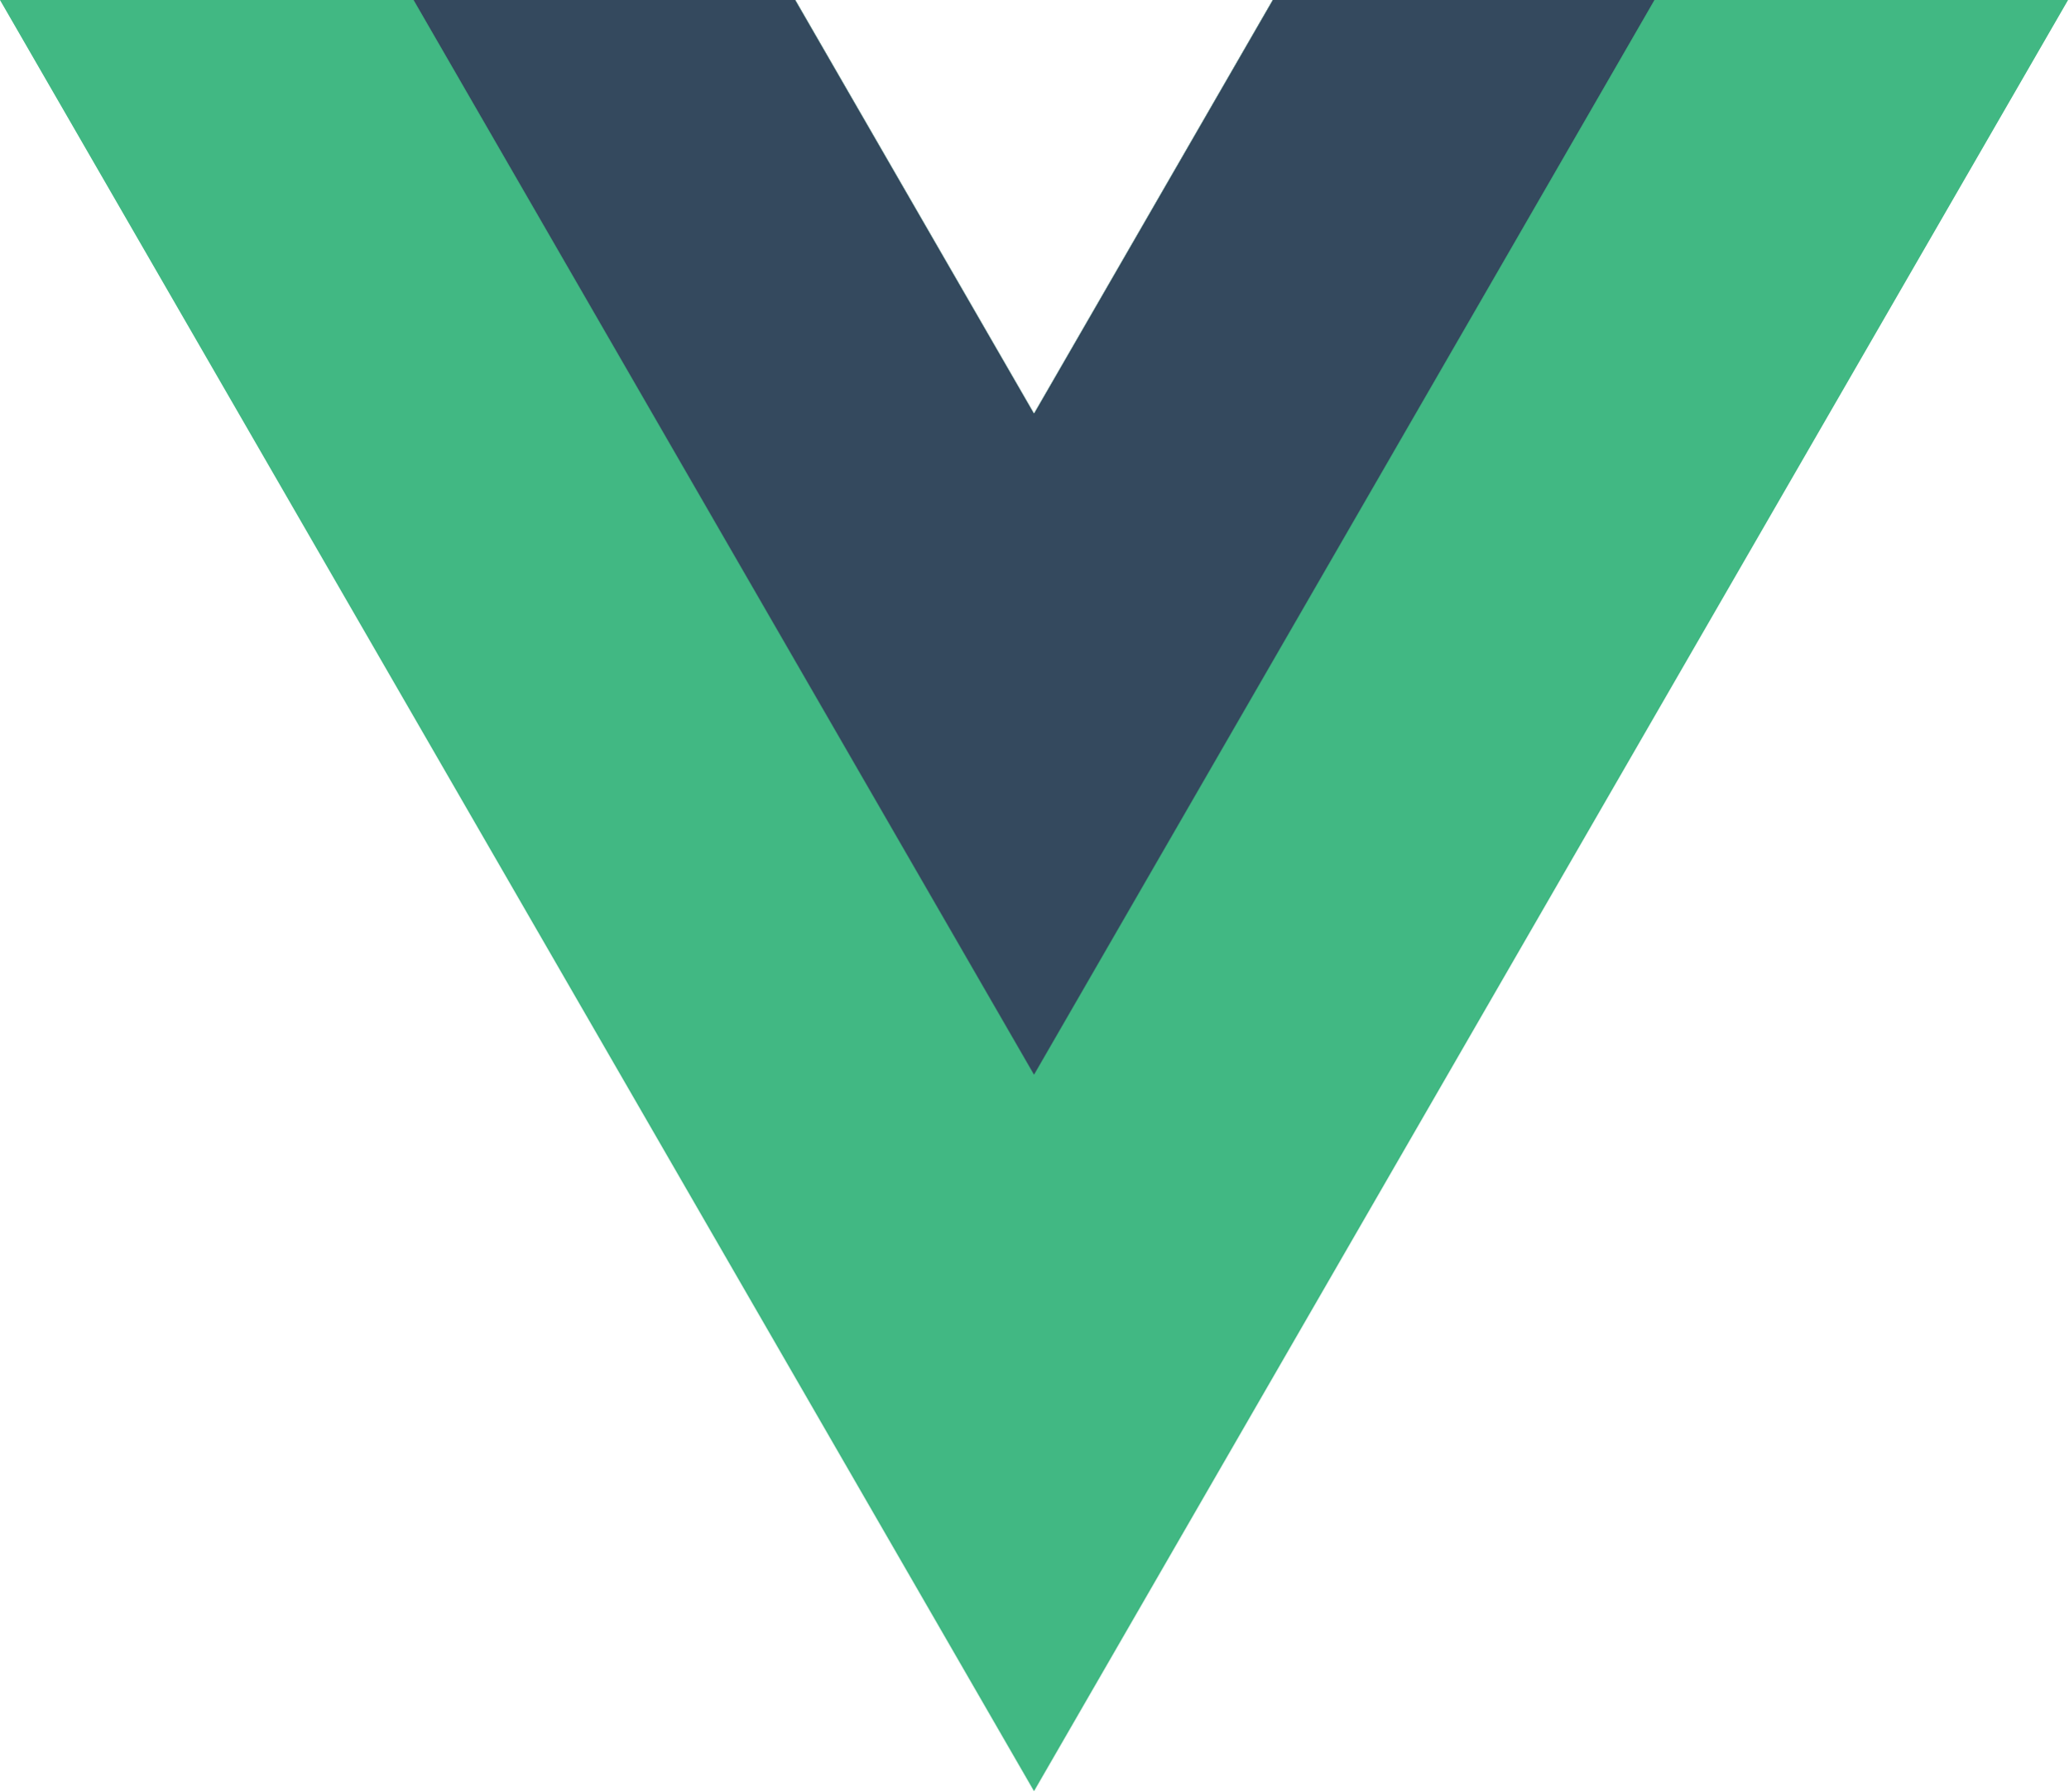
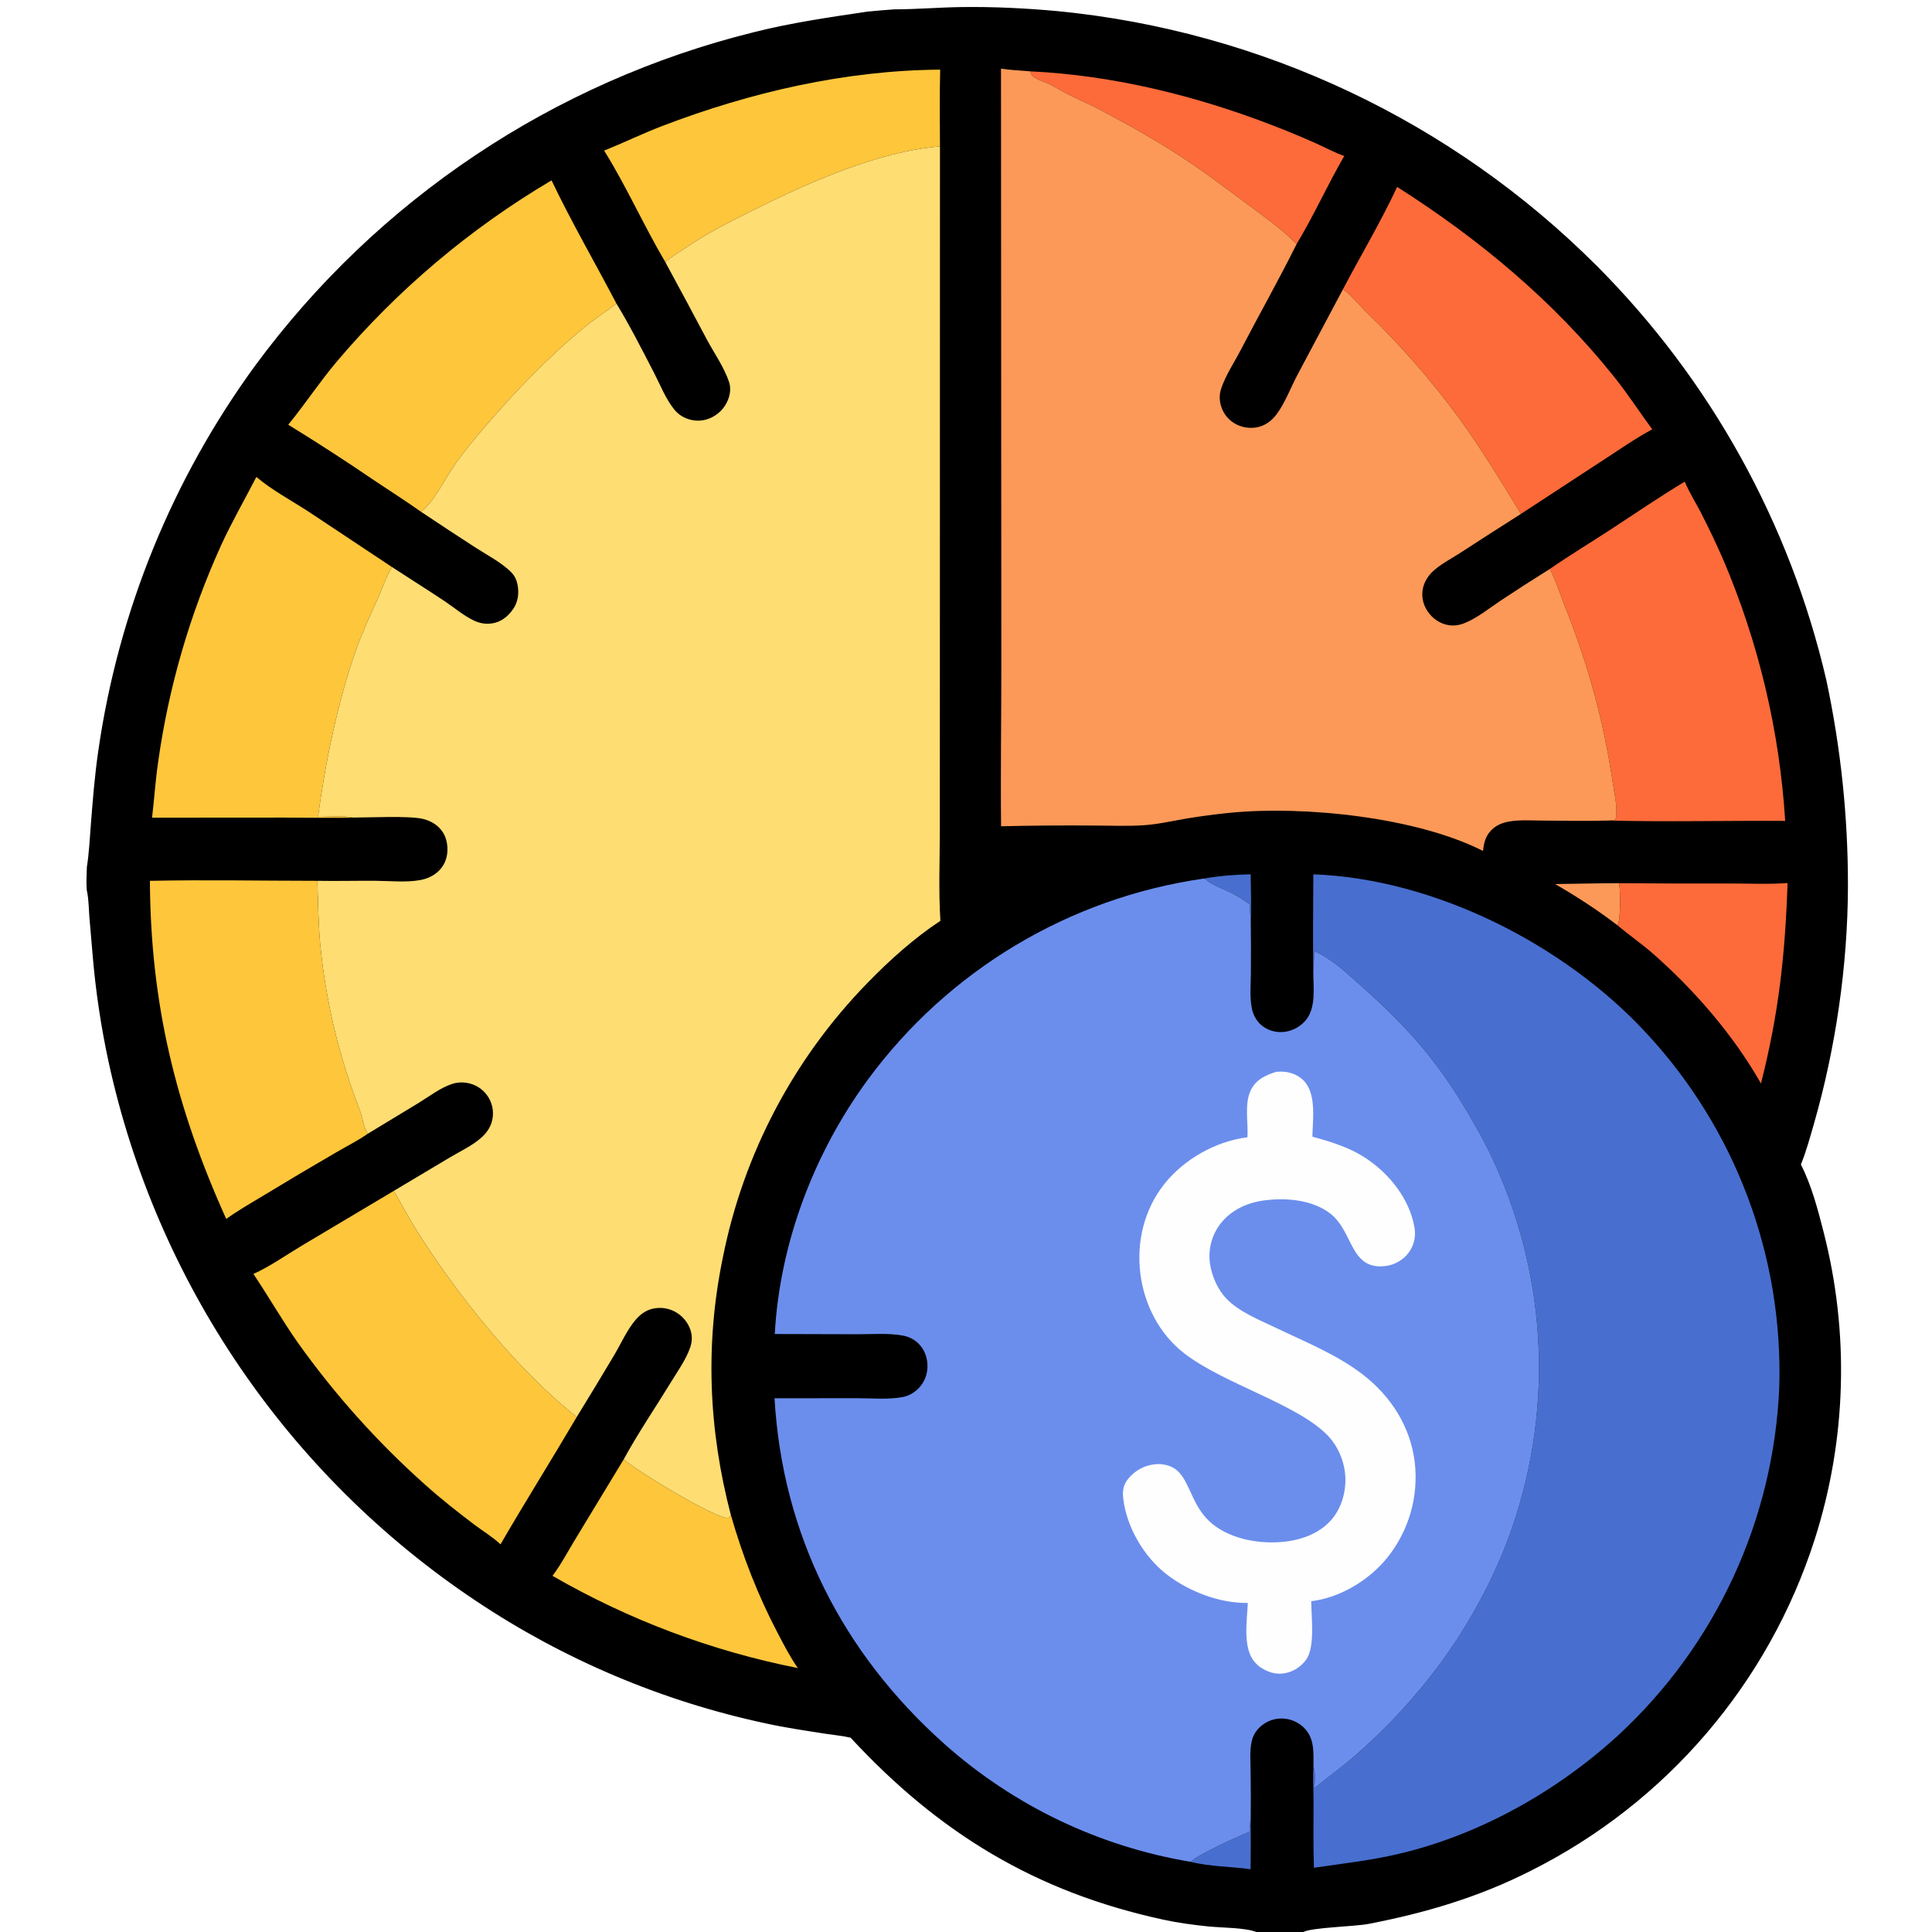
- <svg xmlns="http://www.w3.org/2000/svg" viewBox="0 0 261.76 226.69">
-   <path d="M161.096.001l-30.225 52.351L100.647.001H-.005l130.877 226.688L261.749.001z" fill="#41b883" />
-   <path d="M161.096.001l-30.225 52.351L100.647.001H52.346l78.526 136.01L209.398.001z" fill="#34495e" />
+ <svg xmlns="http://www.w3.org/2000/svg" width="512" height="512" style="display:block" viewBox="0 0 2048 2048">
+   <path d="M0 0h2048v2048H0V0zm0 0v2048h1155.98c-.74-1.11-.41-.44-.81-2.34-.11-.54-.22-1.09-.32-1.63-2.16-3.24-41.51-18.91-48.07-21-2.38-.75-3.57-.77-5.78.32l-.09 3.97c-4.19 3.64-38.37 1.73-45.91 1.68-.1-7.54-1.67-18.68.76-25.81 2.42-1.27 4.53-.9 7.17-.73l1.22.09.11-.48 1.81.69c-3.94-5.17-21.98-8.66-28.45-13.65a306.153 306.153 0 0 0-39.819-25.85c-4.766.84-21.521 3.88-25.049.95-2.175-1.81-10.55-30.88-18.914-38.49-3.679-3.34-8.817-3.28-12.789-5.86-2.561-1.66-2.176-4.42-2.603-7.22-4.104-3.75-27.777-26.42-30.39-27.34-1.503-.53-5.757-.25-7.485-.41-2.858-4.03-.814-9.59-4.137-13.16-6.414-6.87-37.339-1.97-47.384-3.19l-1.09-.14c.169-.04.344-.07.506-.13 5.872-2.36 9.84-2.46 16.131-2.05l1.364.1 2.241-3.84c3.941-.81 4.102 3.55 8.285 3.62 2.909-2.36 3.211-4.68 4.835-7.8 1.848-3.54 3.829-3.36 7.44-4.26l.158-.73-1.466-1.08c-11.032-.08-22.85-3.63-33.831-5.16-2.028-.28-3.366-.67-5.195-1.62l.492-1.81c-.403-.17-.776-.45-1.208-.5-2.422-.28-4.577.26-7.129-.26-14.444-2.89-29.104-4.62-43.523-7.79-7.277-1.6-14.558-5.59-21.821-6.49-7.169-.88-16.238-2.35-23.043-4.72-4.831-1.68-9.075-4.4-14.216-5.18-8.909-1.35-30.429-7.83-39.266-11.2-2.219-.85-1.873-1.33-2.815-3.38a126.115 126.115 0 0 1-3.299-.18c-19.667-1.31-41.552-12.47-59.468-20.48-29.808-13.33-59.322-27.19-87.501-43.74-10.29-6.04-18.939-14.25-28.868-20.86-21.307-14.17-43.183-28.19-63.723-43.42-29.75-22.07-58.125-47.15-84.652-72.96-22.981-22.35-42.781-46.72-64.36-70.24-3.953-4.31-11.047-6.88-14.243-11.33-6.724-9.36-8.06-17.3-17.113-27.66-.35-.01-.702 0-1.05-.04-5.038-.58-11.114-11.26-14.133-15.41-.19-3.36-.718-6.37-1.483-9.64l-1.099 2.12c-1.176-1.08-.771-.51-1.518-2.08-2.117-4.46-9.857-19.17-13.201-22.41-.788-.76-2.917-1.51-3.961-2.05-4.473-10.08-11.135-19.16-16.825-28.58-11.378-18.85-23.343-39.1-31.207-59.71l-1.675 1.18-1.076-.43-.526-1.68 1.409-1.92c-5.005-8.18-14.255-22.55-15.453-31.91-.084-.65-.051-1.33-.221-1.97-.625-2.35-3.157-2.59-5.198-3.4-.458-1.68-.364-.93-.4-2.64-.071-3.36-.185-6.92-1.82-9.98-3.621-6.76-8.19-12.98-9.117-20.81-.23-1.95-.274-2.72-1.081-4.57-.551-.2-2.628-.91-3.05-1.23-2.342-1.77-.116-6.76-.256-9.64l-3.386-1.99c-3.401-4.75-3.98-13.28-4.917-19.04-1.987-1.25-1.231-.86-3.205-1.79-.436-.21-.876-.4-1.314-.6l-.006-1.04 1.455-.46c-3.985-6.38-3.427-13.34-5.772-20.08-4.193-12.07-12.21-31.98-14.159-44.05-5.631-34.86-15.843-60.4-17.918-98.05l-1.114.85-1.315-.24c-2.512-9.05-1.415-20.35-1.192-29.68h.027l-1.192-1.53-1.236 2.21-.636-.56c-.27-10.15-2.317-21.02-1.61-31.06l1.88-.69c-.61-4.01-1.416-7.9-2.364-11.84-.182 3.42-.5 6.49-1.32 9.82-2.544-7.74.68-61.321 1.596-72.749-.767-8.194-.167-16.599.061-24.819-6.372-39.603 7.365-132.106 14.679-174.001 1.924-11.021 5.605-22.209 7.99-33.211l-.927-1.116-2.126-.092c-.001-.43-.034-.861-.001-1.289.213-2.801 1.288-6.734 3.292-8.741.738 1.274.417.501.665 2.684.071.621.128 1.243.191 1.865.991-4.204 1.701-8.951 3.382-12.918.865-2.04-2.005-3.853-1.778-6.811a28.927 28.927 0 0 1 2.5 3.793c.278.497.544 1 .816 1.5-1.244-5.689 6.188-23.068 7.903-29.195 2.256-8.061 1.747-16.502 3.755-24.473l1.147-.553 2.381 1.583c1.196-19.344 29.813-83.238 39.422-104.237 4.7-10.271 11.573-21.56 14.114-32.529 3.054-13.177 9.893-23.311 16.474-35.076a895.502 895.502 0 0 1 107.832-150.649c10.748-11.99 21.448-24.187 32.656-35.746 6.165-6.358 14.141-11.871 19.322-19.027 1.817-2.508 7.077-6.259 7.644-8.702-1.273.558-2.278 1.115-3.704 1.066-6.155-.208-12.677 2.152-18.573-.141-.406-.158-.803-.339-1.204-.509-1.824 2.585 1.083 12.301.026 15.954-.571 1.974-1.747 2.527-3.294 3.599a189.053 189.053 0 0 0-10.867 8.128c.35-.511.991-1.4 1.193-1.938 1.437-3.825 2.58-4.363 5.35-7.255 5.698-5.948 4.853-10.851 4.646-18.53 6.884.126 17.734 1.102 23.551-2.976 2.572-1.804 3.28-4.266 3.718-7.188.292-1.945.562-3.518 1.311-5.365l3.272 2.049c8.201-3.397 11.281-10.059 17.483-15.702 3.024-2.751 6.939-4.632 10.154-7.261 5.17-4.227 4.244-17.161 4.78-23.721l1.425 1.071c8.139.833 22.506-8.051 29.169-12.698 11.802-8.23 7.245-5.498 9.251-16.249l.374 1.24c3.751.649 10.144-.977 13.421-2.866 3.395-1.958 1.776-7.528 2.726-11.259 1.725.415 1.071.213 2.701.776l1.116.395c15.495-3.423 7.069-18.444 12.374-23.91l.731 1.831.968-.516c1.436-2.685 9.908-1.218 13.32-2.387 4.619-1.583 6.82.085 11.145 1.679 3.13 1.154 4.043 1.949 7.078.524.622-1.321 1.848-4.606 2.965-5.468 3.24-2.5 14.722-4.747 19.796-8.052 6.223-4.055 18.806-18.199 22.557-20.063 4.151-2.063 10.119 1.405 13.989-.974l-2.086-.98c6.081-2.446 11.967-5.595 18.279-7.383l2.396 1.462c3.953-2.618 7.829-9.443 10.716-13.334 1.426.3 1.637.386 3.281.5 13.097.91 11.312-8.201 18.432-15.265l.371 2.556.673-1.655c6.847 3.65 9.141-2.254 14.783-4.588 5.443-2.253 11.662-.526 17.418-1.741 6.451-5.027-.133-19.641 3.157-27.211 7.517-.14 15.094-.076 22.601-.417.206-.009.41-.04.615-.06l-.543 1.134 1.408-.446c2.455 4.025-.139 10.244 2.609 13.593l5.754-.203c.411 2.103.042 1.019 1.266 3.193 2.214.174 2.198-.44 3.853-1.776l1.183.299 1.499-.988-.623-1.25-3.183-.326-.514-.636c7.174-3.048 15.59-3.385 22.502-6.602 3.791-1.764 8.271-2.39 11.895-4.38 10.615-5.832 7.79-5.87 20.948-5.878l2.032.008C760.714 19.257 759.072 5.537 759 0H0zm924 0c-3.955.487-9.568-.2-12.984 1.453 4.009 2.35 10.138-.728 13.364 2.144l-.416-1.148 1.51.6-.04-.576.792.195c-2.635 1.684-3.463 2.067-4.993 4.893l.442 1.4c8.337-.007 18.433-1.176 26.424.946 23.402-.031 46.811-2.045 70.211-2.405 33.98-.522 69.56 1.198 103.41 4.358a937.018 937.018 0 0 1 570.68 269.692 914.846 914.846 0 0 1 243.59 439.374 1038.68 1038.68 0 0 1 22.91 218.882c-.26 83.902-13.02 171.532-36.24 252.152-4.1 14.22-8.06 28.73-13.62 42.47 11.1 21.75 18.01 47.73 24 71.38a588.966 588.966 0 0 1-9.22 325.49 596.714 596.714 0 0 1-301.47 351.96c-54.69 27.81-111.57 44.59-171.67 56.17-14.82 2.86-59.53 3.66-69.14 8.57H2048V0H924zM92.033 943.881c-.916 11.428-4.14 65.009-1.596 72.749.82-3.33 1.138-6.4 1.32-9.82.948 3.94 1.755 7.83 2.364 11.84l-1.88.69c-.707 10.04 1.34 20.91 1.61 31.06l.636.56 1.236-2.21 1.192 1.53h-.027c-.223 9.33-1.32 20.63 1.192 29.68l1.315.24 1.114-.85c2.075 37.65 12.287 63.19 17.918 98.05 1.949 12.07 9.966 31.98 14.159 44.05 2.345 6.74 1.787 13.7 5.772 20.08l-1.455.46.006 1.04c.438.2.878.39 1.314.6 1.974.93 1.218.54 3.205 1.79.937 5.76 1.516 14.29 4.917 19.04l3.386 1.99c.14 2.88-2.086 7.87.256 9.64.422.32 2.499 1.03 3.05 1.23.807 1.85.851 2.62 1.081 4.57.927 7.83 5.496 14.05 9.117 20.81 1.635 3.06 1.749 6.62 1.82 9.98.036 1.71-.058.96.4 2.64 2.041.81 4.573 1.05 5.198 3.4.17.64.137 1.32.221 1.97 1.198 9.36 10.448 23.73 15.453 31.91l-1.409 1.92.526 1.68 1.076.43 1.675-1.18c7.864 20.61 19.829 40.86 31.207 59.71 5.69 9.42 12.352 18.5 16.825 28.58 1.044.54 3.173 1.29 3.961 2.05 3.344 3.24 11.084 17.95 13.201 22.41.747 1.57.342 1 1.518 2.08l1.099-2.12c.765 3.27 1.293 6.28 1.483 9.64 3.019 4.15 9.095 14.83 14.133 15.41.348.04.7.03 1.05.04 9.053 10.36 10.389 18.3 17.113 27.66 3.196 4.45 10.29 7.02 14.243 11.33 21.579 23.52 41.379 47.89 64.36 70.24 26.527 25.81 54.902 50.89 84.652 72.96 20.54 15.23 42.416 29.25 63.723 43.42 9.929 6.61 18.578 14.82 28.868 20.86 28.179 16.55 57.693 30.41 87.501 43.74 17.916 8.01 39.801 19.17 59.468 20.48a126.115 126.115 0 0 0 3.299.18c.942 2.05.596 2.53 2.815 3.38 8.837 3.37 30.357 9.85 39.266 11.2 5.141.78 9.385 3.5 14.216 5.18 6.805 2.37 15.874 3.84 23.043 4.72 7.263.9 14.544 4.89 21.821 6.49 14.419 3.17 29.079 4.9 43.523 7.79 2.552.52 4.707-.02 7.129.26.432.05.805.33 1.208.5l-.492 1.81c1.829.95 3.167 1.34 5.195 1.62 10.981 1.53 22.799 5.08 33.831 5.16l1.466 1.08-.158.73c-3.611.9-5.592.72-7.44 4.26-1.624 3.12-1.926 5.44-4.835 7.8-4.183-.07-4.344-4.43-8.285-3.62l-2.241 3.84-1.364-.1c-6.291-.41-10.259-.31-16.131 2.05-.162.06-.337.09-.506.13l1.09.14c10.045 1.22 40.97-3.68 47.384 3.19 3.323 3.57 1.279 9.13 4.137 13.16 1.728.16 5.982-.12 7.485.41 2.613.92 26.286 23.59 30.39 27.34.427 2.8.042 5.56 2.603 7.22 3.972 2.58 9.11 2.52 12.789 5.86 8.364 7.61 16.739 36.68 18.914 38.49 3.528 2.93 20.283-.11 25.049-.95a306.153 306.153 0 0 1 39.819 25.85c6.47 4.99 24.51 8.48 28.45 13.65l-1.81-.69-.11.48-1.22-.09c-2.64-.17-4.75-.54-7.17.73-2.43 7.13-.86 18.27-.76 25.81 7.54.05 41.72 1.96 45.91-1.68l.09-3.97c2.21-1.09 3.4-1.07 5.78-.32 6.56 2.09 45.91 17.76 48.07 21 .1.54.21 1.09.32 1.63.4 1.9.07 1.23.81 2.34h175.69c-11.66-4.67-36.73-4.48-50.18-5.83-16.19-1.63-32.13-3.75-48.05-7.19-135.38-29.25-238.047-91.67-331.771-192.95-8.528-2-17.668-2.79-26.339-4.14-21.217-3.3-42.516-6.39-63.496-11a887.47 887.47 0 0 1-307.362-129.9 922.452 922.452 0 0 1-389.515-572.01 885.608 885.608 0 0 1-16.835-113.41l-3.398-39.778c-.673-8.883-.69-18.205-2.478-26.933-.066-.327-.142-.652-.213-.978zM759 0c.072 5.537 1.714 19.257-1.903 23.031l-2.032-.008c-13.158.007-10.333.046-20.948 5.878-3.624 1.99-8.104 2.616-11.895 4.38-6.912 3.217-15.328 3.554-22.502 6.602l.514.636 3.183.326.623 1.25-1.499.988-1.183-.3c-1.655 1.337-1.639 1.951-3.853 1.777-1.224-2.174-.855-1.09-1.266-3.193l-5.754.203c-2.748-3.349-.154-9.568-2.609-13.593l-1.408.446.543-1.135c-.205.02-.409.052-.615.061-7.507.34-15.084.276-22.601.416-3.29 7.57 3.294 22.185-3.157 27.212-5.756 1.215-11.975-.512-17.418 1.74-5.642 2.335-7.936 8.24-14.783 4.589l-.673 1.656-.371-2.557c-7.12 7.064-5.335 16.174-18.432 15.265-1.644-.114-1.855-.2-3.281-.5-2.887 3.89-6.763 10.716-10.716 13.334l-2.396-1.462c-6.312 1.788-12.198 4.937-18.279 7.383l2.086.98c-3.87 2.38-9.838-1.09-13.989.974-3.751 1.864-16.334 16.008-22.557 20.063-5.074 3.305-16.556 5.552-19.796 8.052-1.117.862-2.343 4.147-2.965 5.468-3.035 1.425-3.948.63-7.078-.524-4.325-1.594-6.526-3.262-11.145-1.679-3.412 1.169-11.884-.298-13.32 2.387l-.968.516-.731-1.831c-5.305 5.466 3.121 20.487-12.374 23.91l-1.116-.395c-1.63-.563-.976-.361-2.701-.776-.95 3.731.669 9.301-2.726 11.259-3.277 1.889-9.67 3.515-13.421 2.866l-.374-1.24c-2.006 10.751 2.551 8.019-9.251 16.249-6.663 4.647-21.03 13.531-29.169 12.698l-1.425-1.071c-.536 6.56.39 19.494-4.78 23.721-3.215 2.629-7.13 4.51-10.154 7.261-6.202 5.643-9.282 12.305-17.483 15.702l-3.272-2.049c-.749 1.847-1.019 3.42-1.311 5.365-.438 2.922-1.146 5.384-3.718 7.188-5.817 4.078-16.667 3.102-23.551 2.976.207 7.679 1.052 12.582-4.646 18.53-2.77 2.892-3.913 3.43-5.35 7.255-.202.538-.843 1.427-1.193 1.938a189.053 189.053 0 0 1 10.867-8.128c1.547-1.072 2.723-1.625 3.294-3.599 1.057-3.653-1.85-13.369-.026-15.954.401.17.798.351 1.204.509 5.896 2.293 12.418-.067 18.573.141 1.426.049 2.431-.508 3.704-1.066-.567 2.443-5.827 6.194-7.644 8.702-5.181 7.156-13.157 12.669-19.322 19.027-11.208 11.559-21.908 23.756-32.656 35.746a895.502 895.502 0 0 0-107.832 150.649c-6.581 11.765-13.42 21.899-16.474 35.076-2.541 10.969-9.414 22.258-14.114 32.529-9.609 20.999-38.226 84.893-39.422 104.237l-2.381-1.583-1.147.553c-2.008 7.971-1.499 16.412-3.755 24.473-1.715 6.127-9.147 23.506-7.903 29.195-.272-.5-.538-1.003-.816-1.5a28.927 28.927 0 0 0-2.5-3.793c-.227 2.958 2.643 4.771 1.778 6.811-1.681 3.967-2.391 8.714-3.382 12.918-.063-.622-.12-1.244-.191-1.865-.248-2.183.073-1.41-.665-2.684-2.004 2.007-3.079 5.94-3.292 8.741-.033.428 0 .859.001 1.289l2.126.092.927 1.116c-2.385 11.002-6.066 22.19-7.99 33.211-7.314 41.895-21.051 134.398-14.679 174.001 2.342-14.918 3.067-30.355 4.244-45.409 2.015-25.778 4.079-51.854 7.815-77.451A913.387 913.387 0 0 1 270.444 387.62a935.868 935.868 0 0 1 528.66-353.487c39.664-10.034 80.014-15.816 120.415-21.836a1003.64 1003.64 0 0 1 28.58-2.39c-7.991-2.122-18.087-.953-26.424-.946l-.442-1.4c1.53-2.826 2.358-3.21 4.993-4.893l-.792-.195.04.576-1.51-.6.416 1.148c-3.226-2.872-9.355.207-13.364-2.144C914.432-.2 920.045.487 924 0H759z" />
+   <path fill="#486FCF" d="M1275.83 931.368c16.19-2.889 33.45-4.283 49.91-4.572.12 16.469.97 33.289.11 49.719a736.867 736.867 0 0 1-1.17-17.972 163.243 163.243 0 0 0-17.75-11.16c-5.27-2.895-25.4-10.76-27.42-14.1-.23-.386-.42-.797-.64-1.195l-3.04-.72zM1324.58 1941.78c.11-4.56.42-8.85 1.22-13.34a2684.39 2684.39 0 0 1-.14 53.02c-20.9-2.94-42.92-2.63-63.39-7.84.16-.11.35-.18.48-.32 6.64-7.14 49.93-26.87 61.83-31.52z" />
+   <path fill="#FD9958" d="M1648.43 937.126c22.69-.237 45.34-.889 68.04-.904 1.08 8.195 1.9 38.046-1.81 44.682-20.64-15.861-43.64-30.842-66.23-43.778z" />
+   <path fill="#FD6B3A" d="M1092.14 75.63c87.68 4.1 175.65 25.828 257.36 57.43a967.924 967.924 0 0 1 45.48 18.885c9.84 4.431 19.82 9.848 29.98 13.426-17.64 30.372-32.49 63.562-50.46 93.276-16.57-16.489-36.67-30.683-55.42-44.594-21.07-15.627-42.09-31.533-64-45.986-28.66-18.905-59.3-35.994-89.63-52.054-10.84-5.736-22.08-10.367-32.98-15.876-6.91-3.49-13.47-7.74-20.44-11.07-4.52-2.164-9.23-3.373-13.69-5.858-4.26-2.382-4.91-2.992-6.2-7.579zM1716.47 936.222a10373.6 10373.6 0 0 0 115.71.318c20.64-.04 42.15 1.016 62.72-.478-2.57 76.258-9.33 138.178-28.21 212.508-28.98-51.19-70.78-99.41-114.95-138.07-11.91-10.42-25.03-19.367-37.08-29.596 3.71-6.636 2.89-36.487 1.81-44.682z" />
+   <path fill="#FEC63B" d="M661.171 1546.97c12.158 11.25 96.136 62.35 110.036 62.08 1.657-.03 2.229-1.08 3.215-2.31.147-.18.245-.39.367-.59 12.77 44.12 28.577 84.94 49.954 125.65 6.479 12.33 12.988 24.97 20.981 36.41a849.524 849.524 0 0 1-260.067-97.76c9.096-11.99 16.45-26.16 24.311-39.02l51.203-84.46zM640.424 159.67c20.607-8.314 40.667-18.097 61.407-26.038 93.713-35.88 194.065-59.089 294.79-59.81-.662 27.095-.36 54.257-.219 81.357-65.759 5.397-138.985 38.233-197.79 67.444-25.133 12.486-49.378 24.662-72.559 40.594-6.713 4.613-14.892 9.091-20.806 14.581-22.838-38.63-41.058-79.99-64.823-118.128z" />
+   <path fill="#FD6B3A" d="M1481.05 198.139c87.04 55.424 165.53 120.676 230.18 201.551 14.31 17.9 26.66 37.004 40.22 55.425-17.78 9.523-34.65 21.363-51.58 32.347l-87.62 57.293c-20.82-34.155-42.37-69.538-65.83-101.881a894.103 894.103 0 0 0-98.05-112.062c-7.12-6.849-16.76-19.18-24.85-24.03 19.06-36.202 40.19-71.58 57.53-108.643z" />
+   <path fill="#FEC63B" d="M305.549 450.218c17.654-21.547 32.952-44.935 50.959-66.34a894.075 894.075 0 0 1 228.156-192.671c21.141 44.271 46.023 87.122 68.788 130.605-10.879 8.463-22.49 15.733-33.173 24.495-39.011 31.996-74.491 68.973-107.265 107.238a603.148 603.148 0 0 0-29.675 37.197c-10.426 14.479-23.503 41.93-37.135 51.685-16.205-11.431-33.042-22.151-49.524-33.198a2261.37 2261.37 0 0 0-91.131-59.011zM158.903 933.709c59.085-1.192 118.414-.04 177.525-.001.785 22.183 1.006 44.589 2.974 66.702a657.681 657.681 0 0 0 41.868 175.98c2.997 7.53 4.099 19.08 8.674 25.37-10.589 7.39-22.893 13.51-34.056 20.08a4238.48 4238.48 0 0 0-76.056 45.15c-13.394 8.13-27.327 15.96-40.005 25.16-53.486-118.58-80.233-227.75-80.924-358.441z" />
+   <path fill="#FD6B3A" d="m1785.91 510.56.41.971c4.59 10.791 11.03 20.991 16.46 31.391a904.338 904.338 0 0 1 23.99 50.492 839.597 839.597 0 0 1 65.62 276.781c-62.44-.389-125.18 1.173-187.58-.377 2.74-.138 5.13-.327 7.78-1.105 2.67-10.896-1.17-26.942-2.82-38.019-10.01-67.501-26.14-125.505-51.21-188.807-5.03-12.689-9.37-26.757-15.7-38.737 20.59-14.313 42.19-27.282 63.19-40.992 26.5-17.295 52.75-35.295 79.86-51.598z" />
+   <path fill="#FEC63B" d="M271.744 505.572c16.404 13.908 37.025 24.889 55.123 36.656l88.618 58.844c-5.806 9.504-9.933 22.107-14.574 32.395-8.189 18.153-16.81 36.571-23.462 55.345-19.367 54.661-32.621 119.591-40.354 177.095 10.57.006 27.189-1.579 37.068.745-24.226.58-48.599.024-72.839.025l-140.138.098c2.352-19.652 3.572-39.304 6.431-58.937a838.611 838.611 0 0 1 67.002-230.363c11.42-24.732 24.736-47.775 37.125-71.903zM417.495 1262.35c8.234 14.56 16.039 29.13 25.001 43.31 42.823 67.77 106.042 146.85 168.873 196.42-26.581 45.21-54.484 89.59-80.814 134.98-8.157-7.73-18.684-14.03-27.696-20.84-17.655-13.34-35.513-27.42-51.995-42.19a904.078 904.078 0 0 1-135.591-151.38c-16.452-23.54-30.668-48.42-46.642-72.22 17.71-7.96 34.743-20.11 51.495-30.1l97.369-57.98z" />
+   <path fill="#486FCF" d="M1392.18 926.817c128.58 4.737 265.67 74.133 352.54 167.813a527.808 527.808 0 0 1 141.35 376.16 532.417 532.417 0 0 1-169.95 367.99c-65.13 59.86-147.19 106.15-233.59 126.44-29.78 7-59.55 10.23-89.71 14.66-.82-23.46-.41-46.94-.4-70.41 0-11.93-.88-24.37-.09-36.23 2.43 4.47 1.08 16.62 1.1 22.07 14.12-11.39 28.86-21.87 42.56-33.8 69.21-60.27 123.3-133.12 158.05-218.26a520.971 520.971 0 0 0-5.39-400.43c-9.42-22.33-20.51-42.52-32.77-63.33-33.05-56.06-64.71-91.46-113.18-134.54-14.36-12.75-31.88-29.48-49.71-36.74.05 7.11-.43 14.2-.84 21.3-.55-34.21-.06-68.479.03-102.693z" />
+   <path fill="#FD9958" d="M1061.1 72.748c10.2 1.602 20.75 2.032 31.04 2.882 1.29 4.587 1.94 5.197 6.2 7.579 4.46 2.484 9.17 3.694 13.69 5.858 6.97 3.33 13.53 7.58 20.44 11.07 10.9 5.509 22.14 10.14 32.98 15.876 30.33 16.06 60.97 33.149 89.63 52.054 21.91 14.453 42.93 30.359 64 45.986 18.75 13.911 38.85 28.105 55.42 44.594-18.85 37.88-39.79 74.866-59.32 112.423-6.96 13.378-16.24 27.162-20.87 41.45-1.98 6.076-1.7 12.646.29 18.682a31.983 31.983 0 0 0 16.6 18.968c8.22 3.957 18.27 4.598 26.79 1.184 6.39-2.563 11.61-7.193 15.63-12.717 8.8-12.076 14.51-27.565 21.51-40.85l48.39-91.005c8.09 4.85 17.73 17.181 24.85 24.03a894.103 894.103 0 0 1 98.05 112.062c23.46 32.343 45.01 67.726 65.83 101.881a6816.12 6816.12 0 0 0-64.24 41.268c-9.87 6.409-21.46 12.163-29.88 20.392-4.8 4.691-8.35 10.665-9.77 17.253-1.89 8.757.21 17.517 5.29 24.825 5.03 7.238 12.6 12.515 21.34 14.081 5.81 1.042 11.53.281 17.01-1.854 13.68-5.333 26.55-15.916 38.72-24.026a2112.79 2112.79 0 0 1 52.14-33.544c6.33 11.98 10.67 26.048 15.7 38.737 25.07 63.302 41.2 121.306 51.21 188.807 1.65 11.077 5.49 27.123 2.82 38.019-2.65.778-5.04.967-7.78 1.105-22.94.667-46 .112-68.96.046-11.86-.035-24.76-1.043-36.43 1.019-5.98 1.056-11.77 3.309-16.47 7.214-7.81 6.481-9.85 14.384-10.89 23.94-70.64-35.863-189.52-48.127-267.82-40.484a718.006 718.006 0 0 0-46.69 6.163c-15.13 2.626-30.39 6.133-45.73 7.117-16.94 1.087-34.33.311-51.32.288a3156.7 3156.7 0 0 0-99.32.756c-.62-57.29.32-114.705.27-172.01l-.35-631.119z" />
+   <path fill="#FEDD73" d="M705.247 277.798c5.914-5.49 14.093-9.968 20.806-14.581 23.181-15.932 47.426-28.108 72.559-40.594 58.805-29.211 132.031-62.047 197.79-67.444l-.09 550.507-.064 174.59c-.009 31.712-1.404 64.176.617 95.817-27.634 18.199-53.963 41.817-77.017 65.557a578.275 578.275 0 0 0-153.638 291.54c-18.953 91.76-15.131 182.53 8.579 272.96-.122.2-.22.41-.367.59-.986 1.23-1.558 2.28-3.215 2.31-13.9.27-97.878-50.83-110.036-62.08 15.085-27.76 33.423-54.59 49.933-81.6 7.141-11.68 15.98-23.94 20.507-36.93 1.746-5.01 2.2-10.19 1.146-15.41-1.737-8.59-7.396-16.27-14.673-21.05a33.817 33.817 0 0 0-26.742-4.56c-7.098 1.81-12.71 6-17.432 11.5-9.241 10.77-15.236 24.64-22.407 36.83a5249.31 5249.31 0 0 1-40.134 66.33c-62.831-49.57-126.05-128.65-168.873-196.42-8.962-14.18-16.767-28.75-25.001-43.31l59.629-35.56c10.771-6.43 23.457-12.27 32.832-20.6 5.265-4.68 9.377-10.12 11.349-16.96a32.462 32.462 0 0 0-2.9-24.91 32.834 32.834 0 0 0-20.044-15.66 33.352 33.352 0 0 0-18.933.29c-12.487 4.04-24.695 13.49-35.893 20.33l-53.591 32.48c-4.575-6.29-5.677-17.84-8.674-25.37a657.681 657.681 0 0 1-41.868-175.98c-1.968-22.113-2.189-44.519-2.974-66.702 20.36.354 40.763-.138 61.13-.04 15.497.075 32.795 1.999 47.976-.775 6.796-1.242 13.32-4.097 18.509-8.702 6.553-5.816 10.004-13.856 10.244-22.578.247-9.015-2.2-17.647-8.657-24.143-4.729-4.757-10.987-7.93-17.495-9.427-15.251-3.508-56.577-1.345-73.972-1.391-9.879-2.324-26.498-.739-37.068-.745 7.733-57.504 20.987-122.434 40.354-177.095 6.652-18.774 15.273-37.192 23.462-55.345 4.641-10.288 8.768-22.891 14.574-32.395 18.572 12.153 37.468 23.927 55.911 36.252 10.049 6.715 20.367 15.578 31.239 20.62 6.11 2.833 12.408 3.894 19.086 2.864 9.147-1.41 16.128-6.866 21.518-14.169 5.78-7.83 7.226-17.189 5.403-26.692-.946-4.934-2.871-9.341-6.388-12.972-10.227-10.557-26.061-18.636-38.48-26.689a4386.4 4386.4 0 0 1-57.57-37.859c13.632-9.755 26.709-37.206 37.135-51.685a603.148 603.148 0 0 1 29.675-37.197c32.774-38.265 68.254-75.242 107.265-107.238 10.683-8.762 22.294-16.032 33.173-24.495 14.231 23.291 27.018 48.649 39.605 72.921 6.665 12.854 12.828 28.791 22.16 39.909 3.889 4.633 8.911 7.878 14.667 9.703a32.588 32.588 0 0 0 25.253-2.204 35.24 35.24 0 0 0 17.737-21.671c1.355-4.929 1.642-10.326.047-15.229-5.006-15.382-15.507-30.355-23.244-44.624a8787.25 8787.25 0 0 0-44.43-82.819z" />
+   <path fill="#6B8EED" d="M821.294 1414.11c5.236-96.11 41.58-191.77 98.332-269.19a536.297 536.297 0 0 1 356.204-213.552l3.04.72c.22.398.41.809.64 1.195 2.02 3.34 22.15 11.205 27.42 14.1a163.243 163.243 0 0 1 17.75 11.16 736.867 736.867 0 0 0 1.17 17.972 2268.8 2268.8 0 0 1 .13 55.815c-.05 12.09-1.46 25.63 1.22 37.43 1.31 5.76 4.04 11.14 8.2 15.36 6.01 6.09 14.63 9.19 23.13 8.94a35.23 35.23 0 0 0 24.83-11.63c12.31-13.63 8.7-35.83 8.79-52.92.41-7.1.89-14.19.84-21.3 17.83 7.26 35.35 23.99 49.71 36.74 48.47 43.08 80.13 78.48 113.18 134.54 12.26 20.81 23.35 41 32.77 63.33a520.971 520.971 0 0 1 5.39 400.43c-34.75 85.14-88.84 157.99-158.05 218.26-13.7 11.93-28.44 22.41-42.56 33.8-.02-5.45 1.33-17.6-1.1-22.07-.03-15.14 1.54-30.66-10.45-42.15a33.97 33.97 0 0 0-25.47-9.36 33.442 33.442 0 0 0-23.02 11.24c-3.24 3.7-5.33 7.82-6.46 12.61-2.38 10.11-1.29 21.75-1.23 32.08a1789.89 1789.89 0 0 1 .1 50.78c-.8 4.49-1.11 8.78-1.22 13.34-11.9 4.65-55.19 24.38-61.83 31.52-.13.14-.32.21-.48.32a521.118 521.118 0 0 1-261.5-125.25c-107.788-96.25-171.4-221.45-179.733-366.16l87.475-.06c15.72.01 33.179 1.68 48.612-1.27 5.978-1.14 11.607-4.36 15.966-8.57a33.248 33.248 0 0 0 10.049-23.55c.151-8.93-2.725-17.58-9.033-24.04-4.609-4.72-10.449-7.73-16.91-8.94-15.114-2.83-32.446-1.39-47.796-1.44l-88.106-.23z" />
+   <path fill="#FEFEFE" d="M1352.78 1136.18a71.756 71.756 0 0 1 4.37-.23c8.81-.2 18.06 2.82 24.4 9.1 14.27 14.12 9.98 41.51 9.64 59.9 20.41 5.51 40.29 11.67 57.96 23.66 24.24 16.45 44.62 42.24 50.07 71.54 1.87 10.07.17 19.19-5.86 27.56-5.54 7.69-14.8 13.05-24.18 14.28-38.13 5.01-34.24-35.96-58.68-55.29-18.73-14.81-46.38-17.15-69.26-14.37-18.75 2.28-36.35 10.15-47.97 25.47a56.57 56.57 0 0 0-10.64 41.73c2 13.34 8.28 27.76 17.74 37.41 13.75 14.03 34.22 22.04 51.71 30.4 31.11 14.89 65.64 28.8 92.98 50.05 29.63 23.04 50.14 55.1 54.63 92.67a136.158 136.158 0 0 1-28.82 100.77c-19.07 23.96-50.3 42.94-80.92 46.51.09 16.79 4.17 48.04-5.11 61.59-5.29 7.72-14.04 13.32-23.27 14.83-10.27 1.68-18.69-1.67-26.99-7.36-1.39-1.25-2.72-2.52-3.98-3.89-13.78-14.94-8.6-44.35-7.89-63.33-29.73.57-62.87-12.28-86.17-30.41-23.86-18.55-42.17-49.69-45.8-79.8-1.04-8.6-.17-15.04 5.56-21.86a42.114 42.114 0 0 1 28.49-15c8.6-.74 18.19 1.62 24.39 7.94 13.26 13.52 14.78 38.25 36.32 55.64 20.37 16.44 50.93 21.37 76.35 18.56 19.19-2.13 38.75-9.62 51.02-25.06 10.66-13.43 15.01-32.37 12.75-49.22-1.79-13.34-7.74-26.86-16.83-36.83-31.14-34.15-111.04-55.65-153.57-88.62-26.31-20.4-42.35-51.73-46.41-84.55-4.15-33.6 4.08-67.71 25.14-94.49 20.84-26.5 54.88-45.84 88.4-49.9.99-16.07-3.73-36.41 4.13-51.06 5.65-10.55 15.46-14.91 26.3-18.34z" />
</svg>
